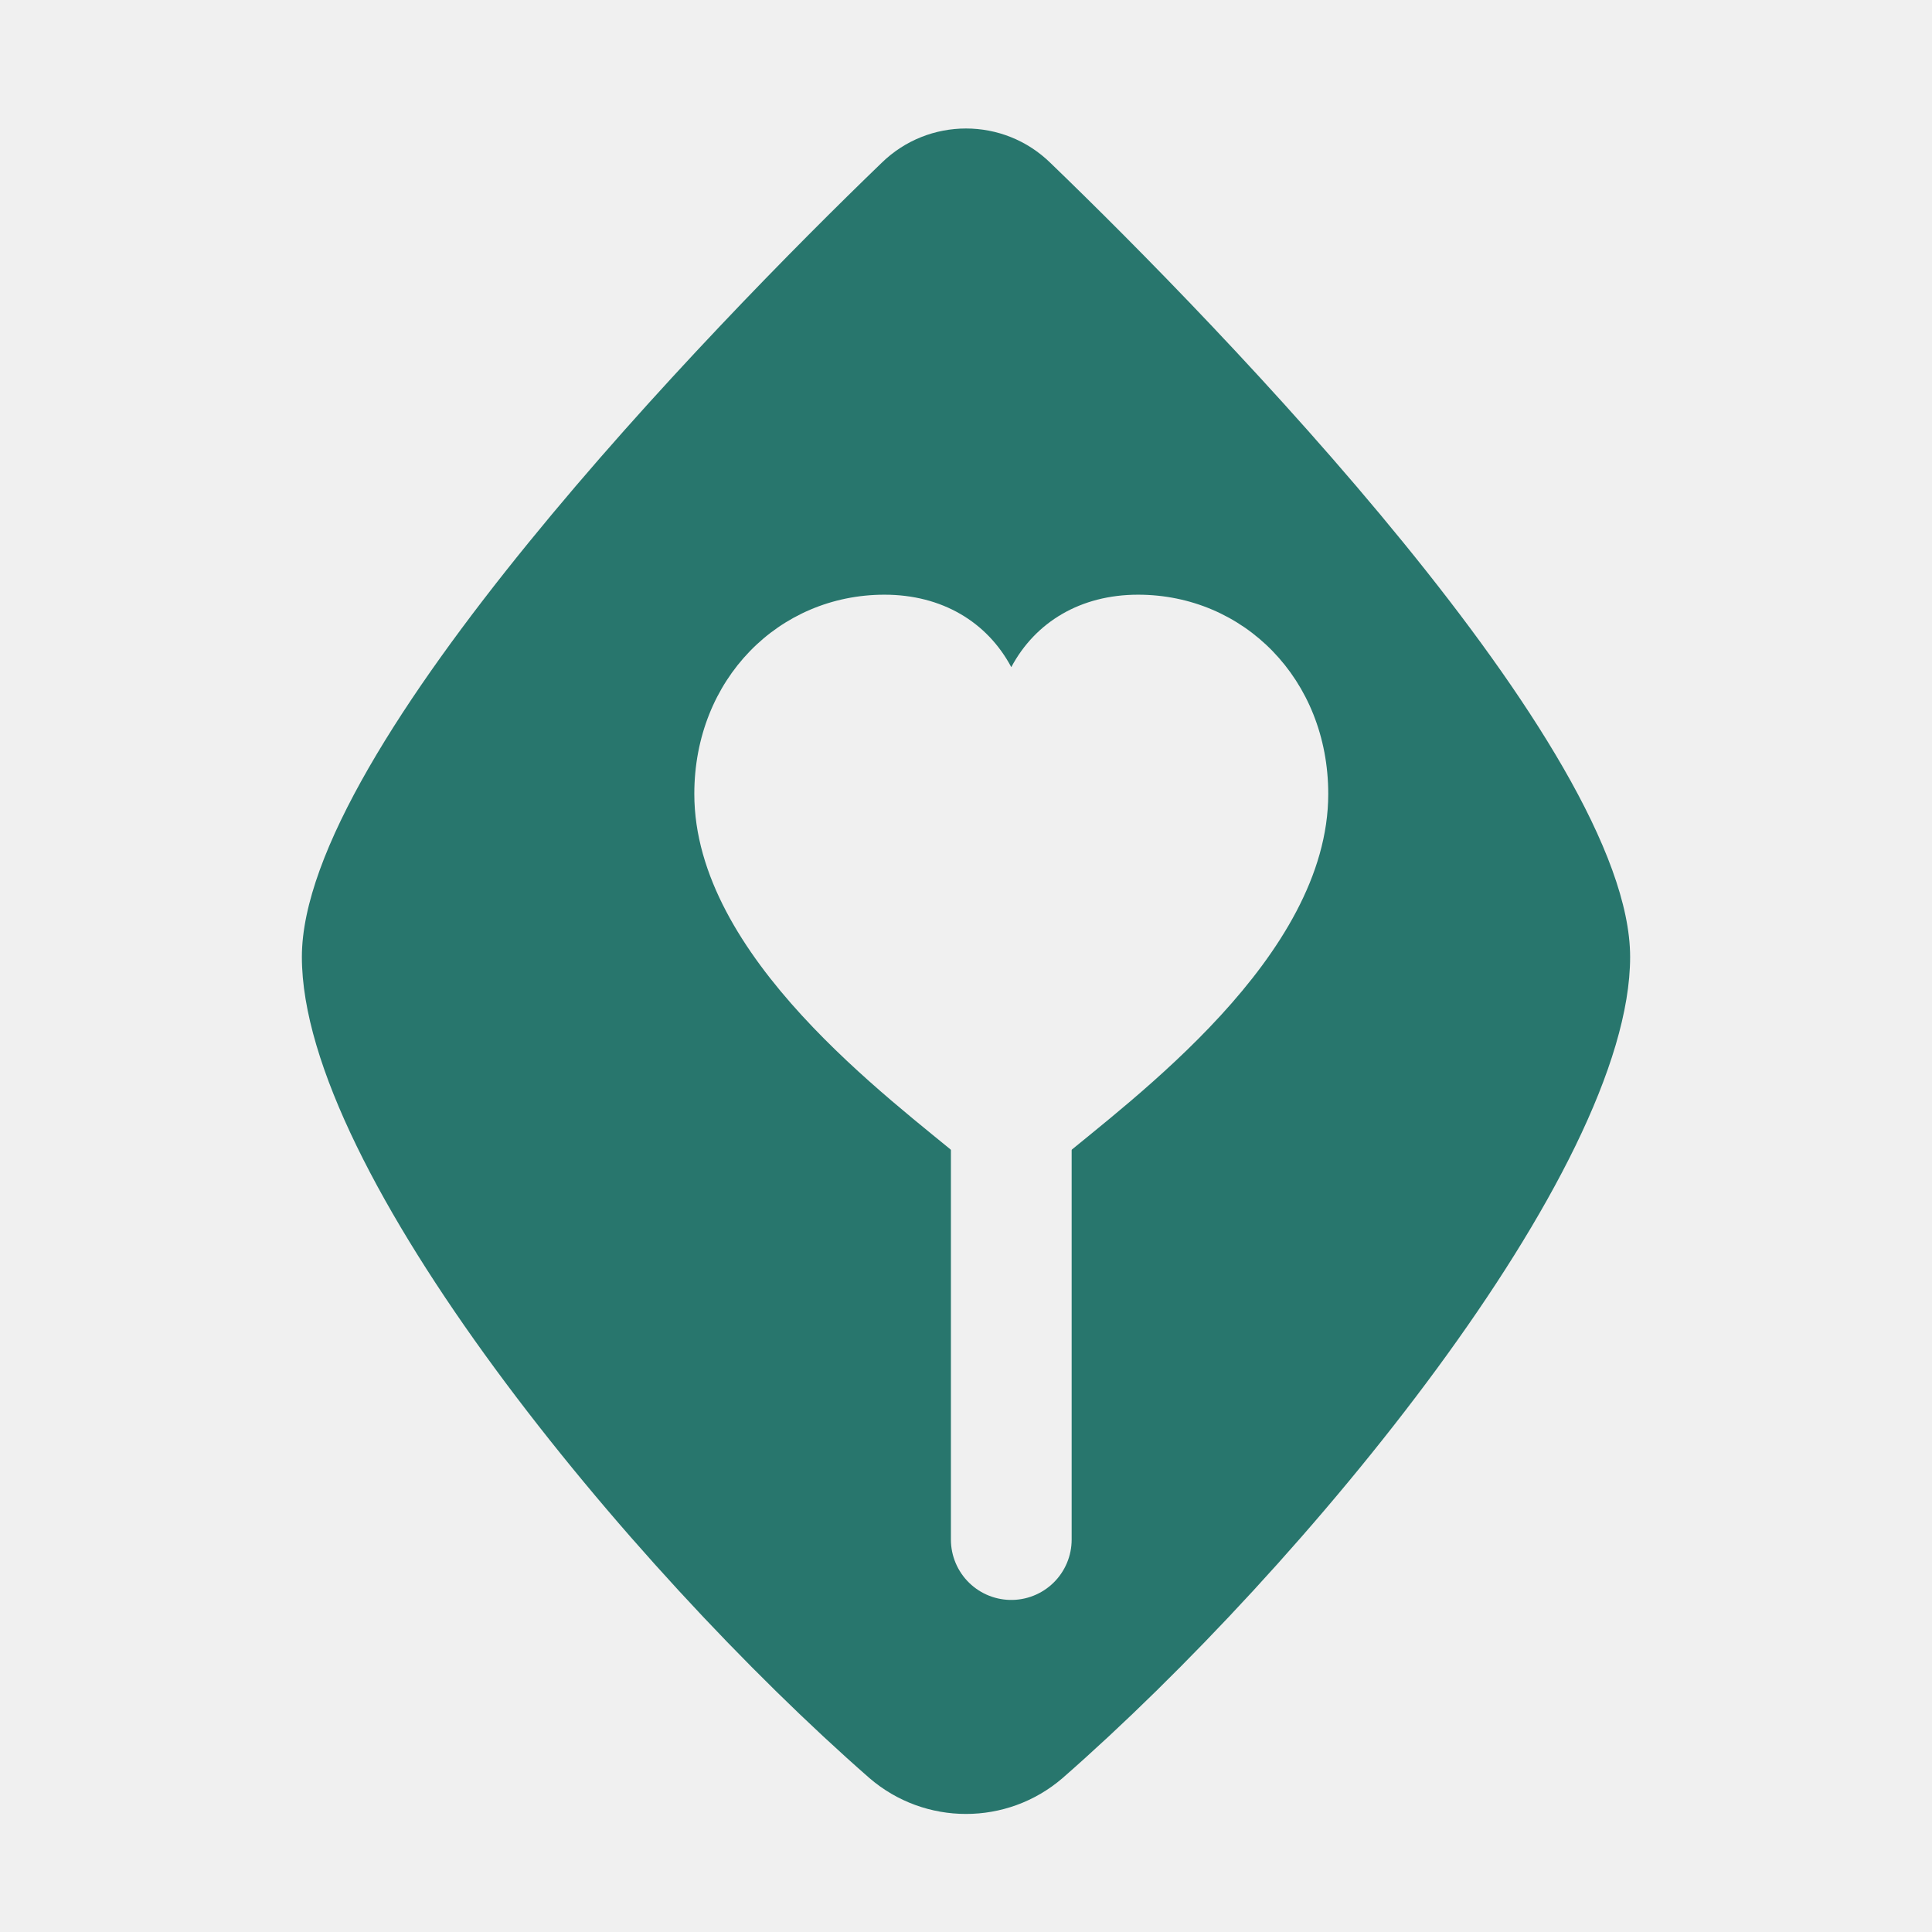
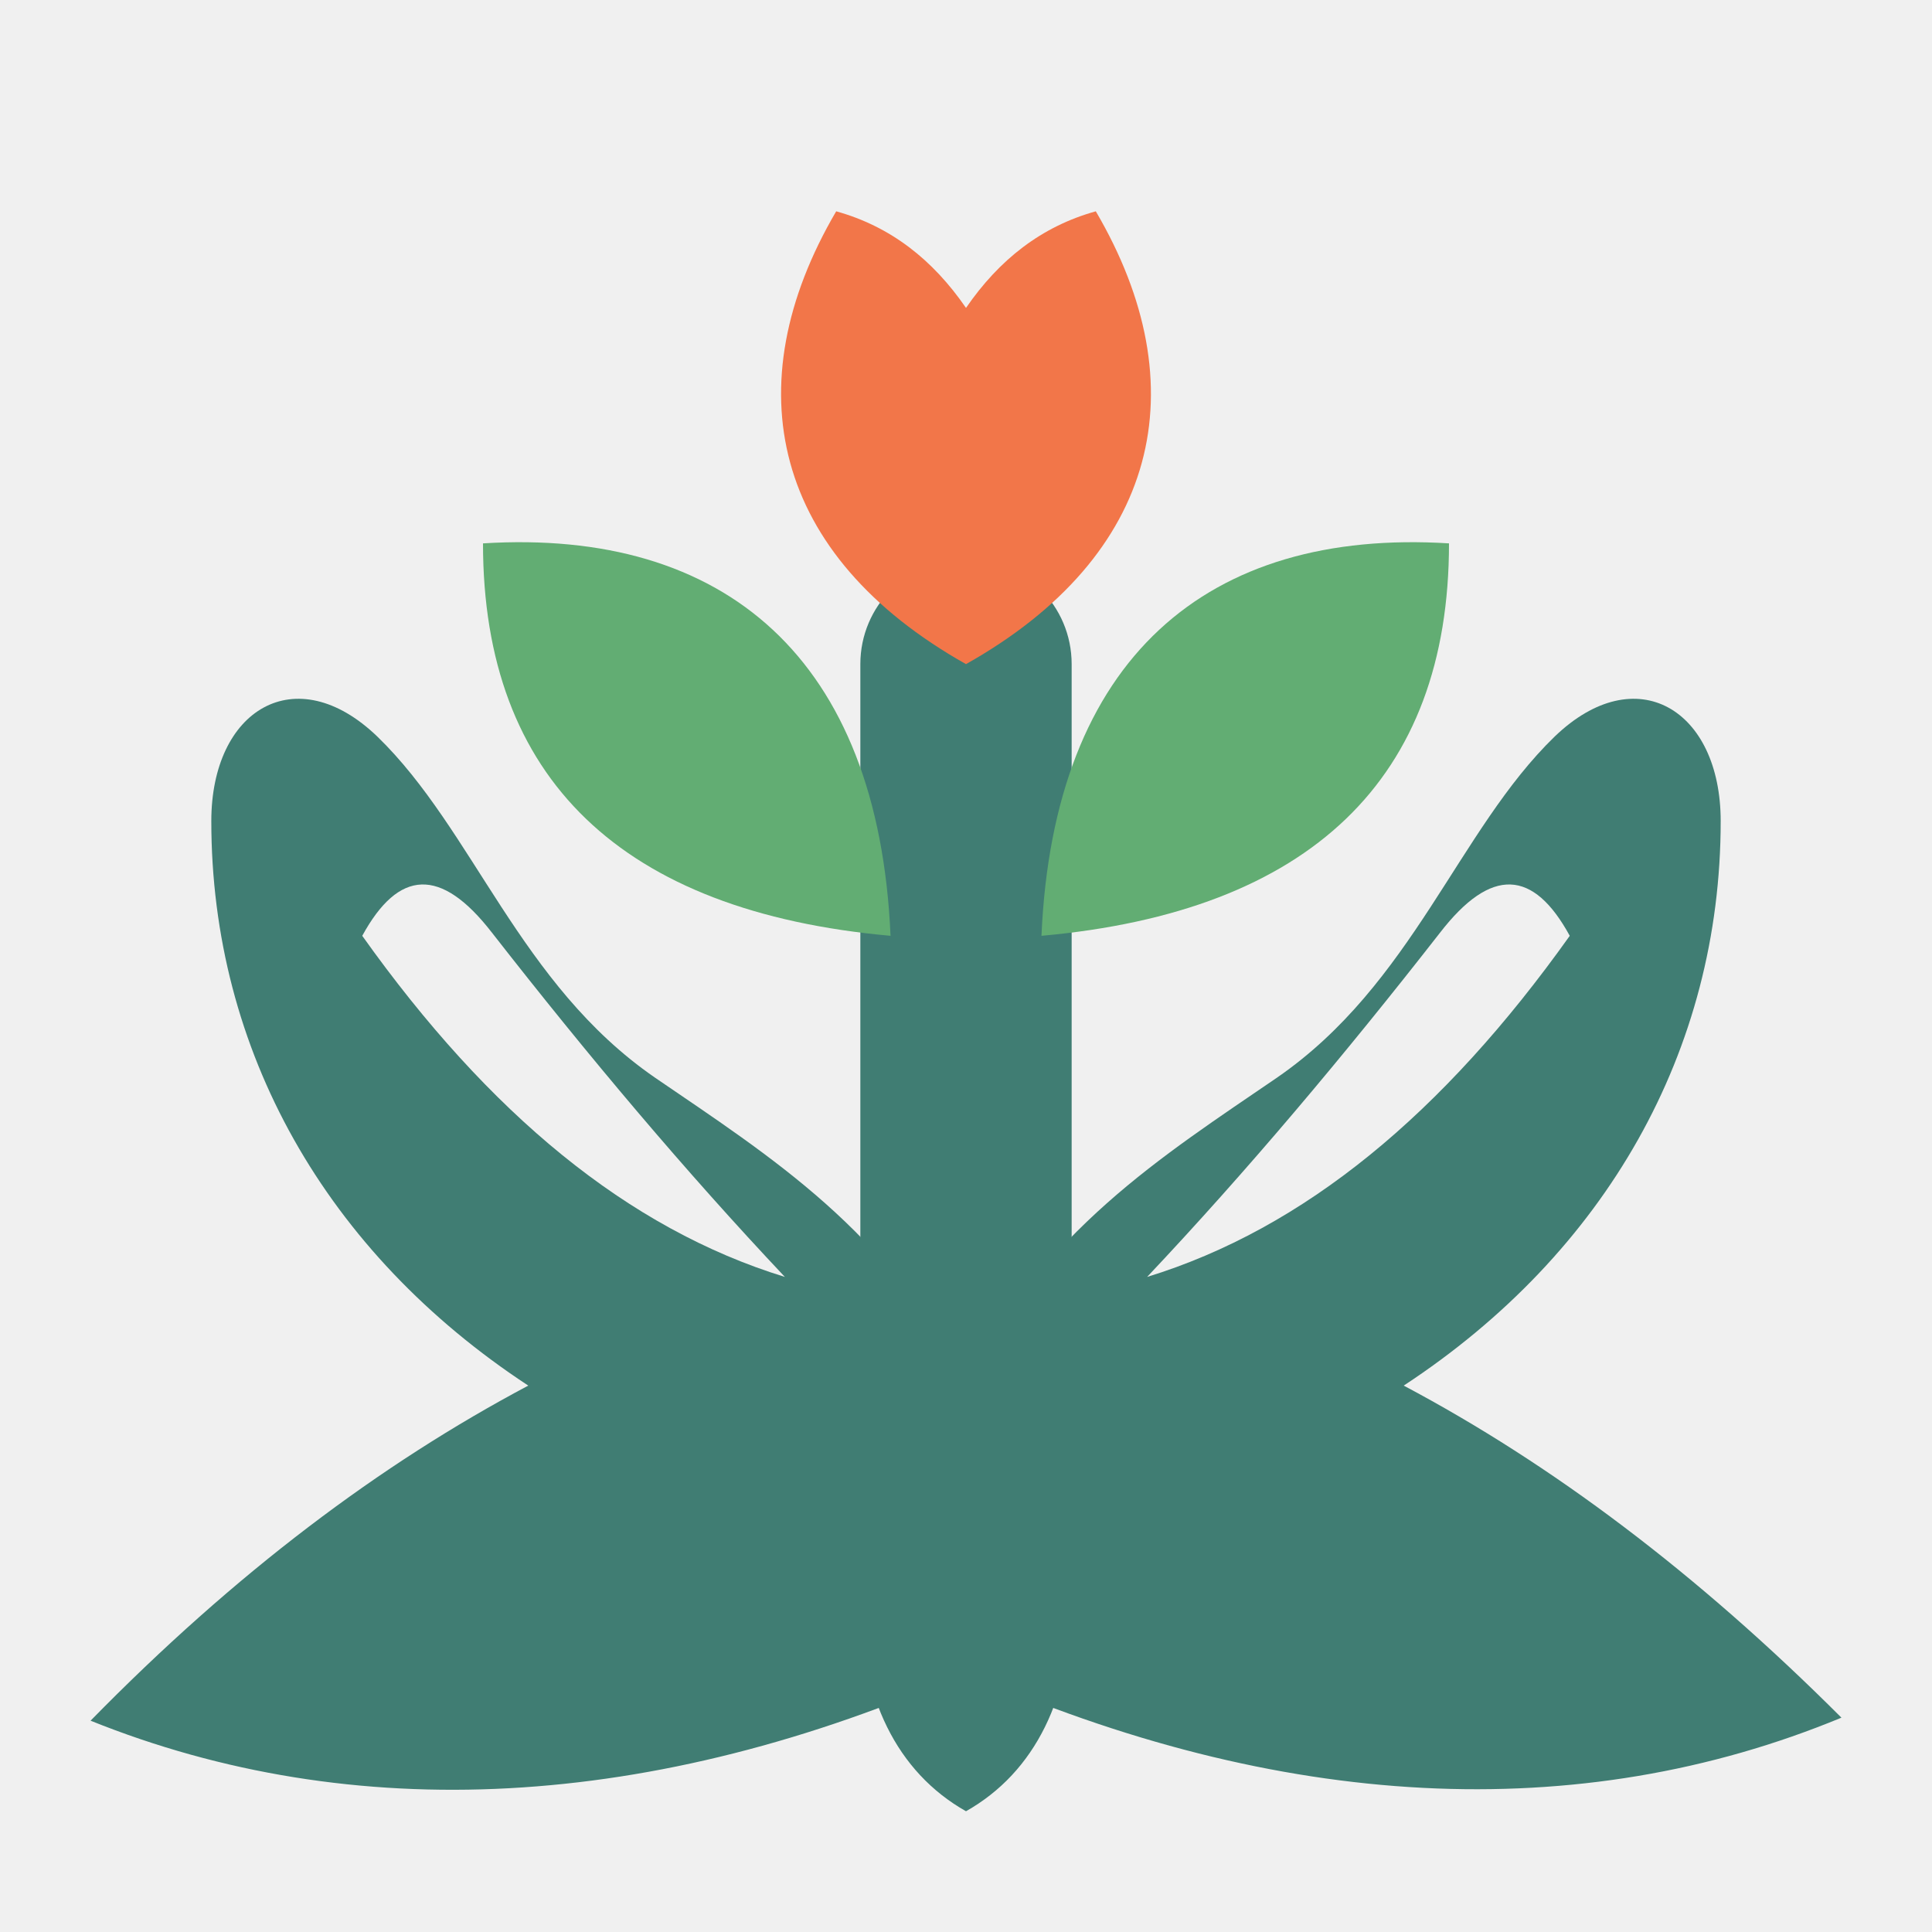
<svg xmlns="http://www.w3.org/2000/svg" viewBox="0 0 64 64" role="img" aria-labelledby="title">
  <defs>
-     <mask id="heart-cutout">
+     <mask id="hands">
      <rect width="64" height="64" fill="white" />
-       <path fill="black" d="M32 38.5c-2.5-2.1-9-6.8-9-12.2 0-3.8 2.8-6.6 6.3-6.6 1.9 0 3.4.9 4.2 2.4.8-1.5 2.3-2.4 4.2-2.4 3.5 0 6.3 2.8 6.3 6.6 0 5.4-6.5 10.1-9 12.2a2.3 2.3 0 0 1-3 0Z" />
-       <path fill="none" stroke="black" stroke-linecap="round" stroke-width="4" d="M33.5 36v15" />
+       <path fill="black" d="M12 31c4.2 5.9 8.8 9.7 14 11.3-3.3-3.5-6.5-7.3-9.7-11.4-1.7-2.2-3.1-2.1-4.3.1Z" />
+       <path fill="black" d="M52 31c-4.2 5.9-8.8 9.7-14 11.3 3.3-3.5 6.5-7.3 9.7-11.4 1.7-2.2 3.1-2.1 4.3.1Z" />
    </mask>
  </defs>
-   <path fill="#28766D" mask="url(#heart-cutout)" d="M29.2 5.4a4 4 0 0 1 5.6 0C40.4 10.8 54 24.8 54 31.7c0 7.1-10.8 20.2-18.8 27.2a4.9 4.9 0 0 1-6.4 0C20.8 51.9 10 38.8 10 31.7c0-6.9 13.6-20.9 19.2-26.3Z" />
+   <path fill="#407D73" mask="url(#hands)" d="M3 57c4.8-4.9 9.6-8.5 14.5-11.1C10.8 41.5 7 34.8 7 27.2c0-3.7 2.8-5.4 5.5-2.8 3.2 3.1 4.7 8.2 9.2 11.3 3.8 2.6 7.8 5.1 10.3 10.2 2.5-5.1 6.5-7.6 10.3-10.2 4.5-3.1 6-8.2 9.2-11.3 2.7-2.6 5.5-.9 5.5 2.8 0 7.6-3.8 14.3-10.5 18.7 4.9 2.6 9.7 6.2 14.5 11-8.7 3.6-18.6 3.1-29-1.5C21.6 60 11.7 60.5 3 57Z" />
+   <path fill="#407D73" d="M28.5 53V22a3.5 3.5 0 0 1 7 0v31c0 3.2-1.2 5.7-3.5 7-2.3-1.3-3.5-3.8-3.5-7Z" />
+   <path fill="#62AD73" d="M29.5 31C20.6 30.2 16 25.8 16 18c8-.5 13.1 3.8 13.5 13Z" />
+   <path fill="#62AD73" d="M34.5 31C43.4 30.2 48 25.8 48 18c-8-.5-13.1 3.8-13.5 13Z" />
+   <path fill="#F27649" d="M32 22C25.6 18.4 24.3 12.8 27.7 7c1.8.5 3.2 1.6 4.3 3.2 1.1-1.6 2.5-2.7 4.3-3.2 3.4 5.8 2.1 11.4-4.3 15Z" />
</svg>
